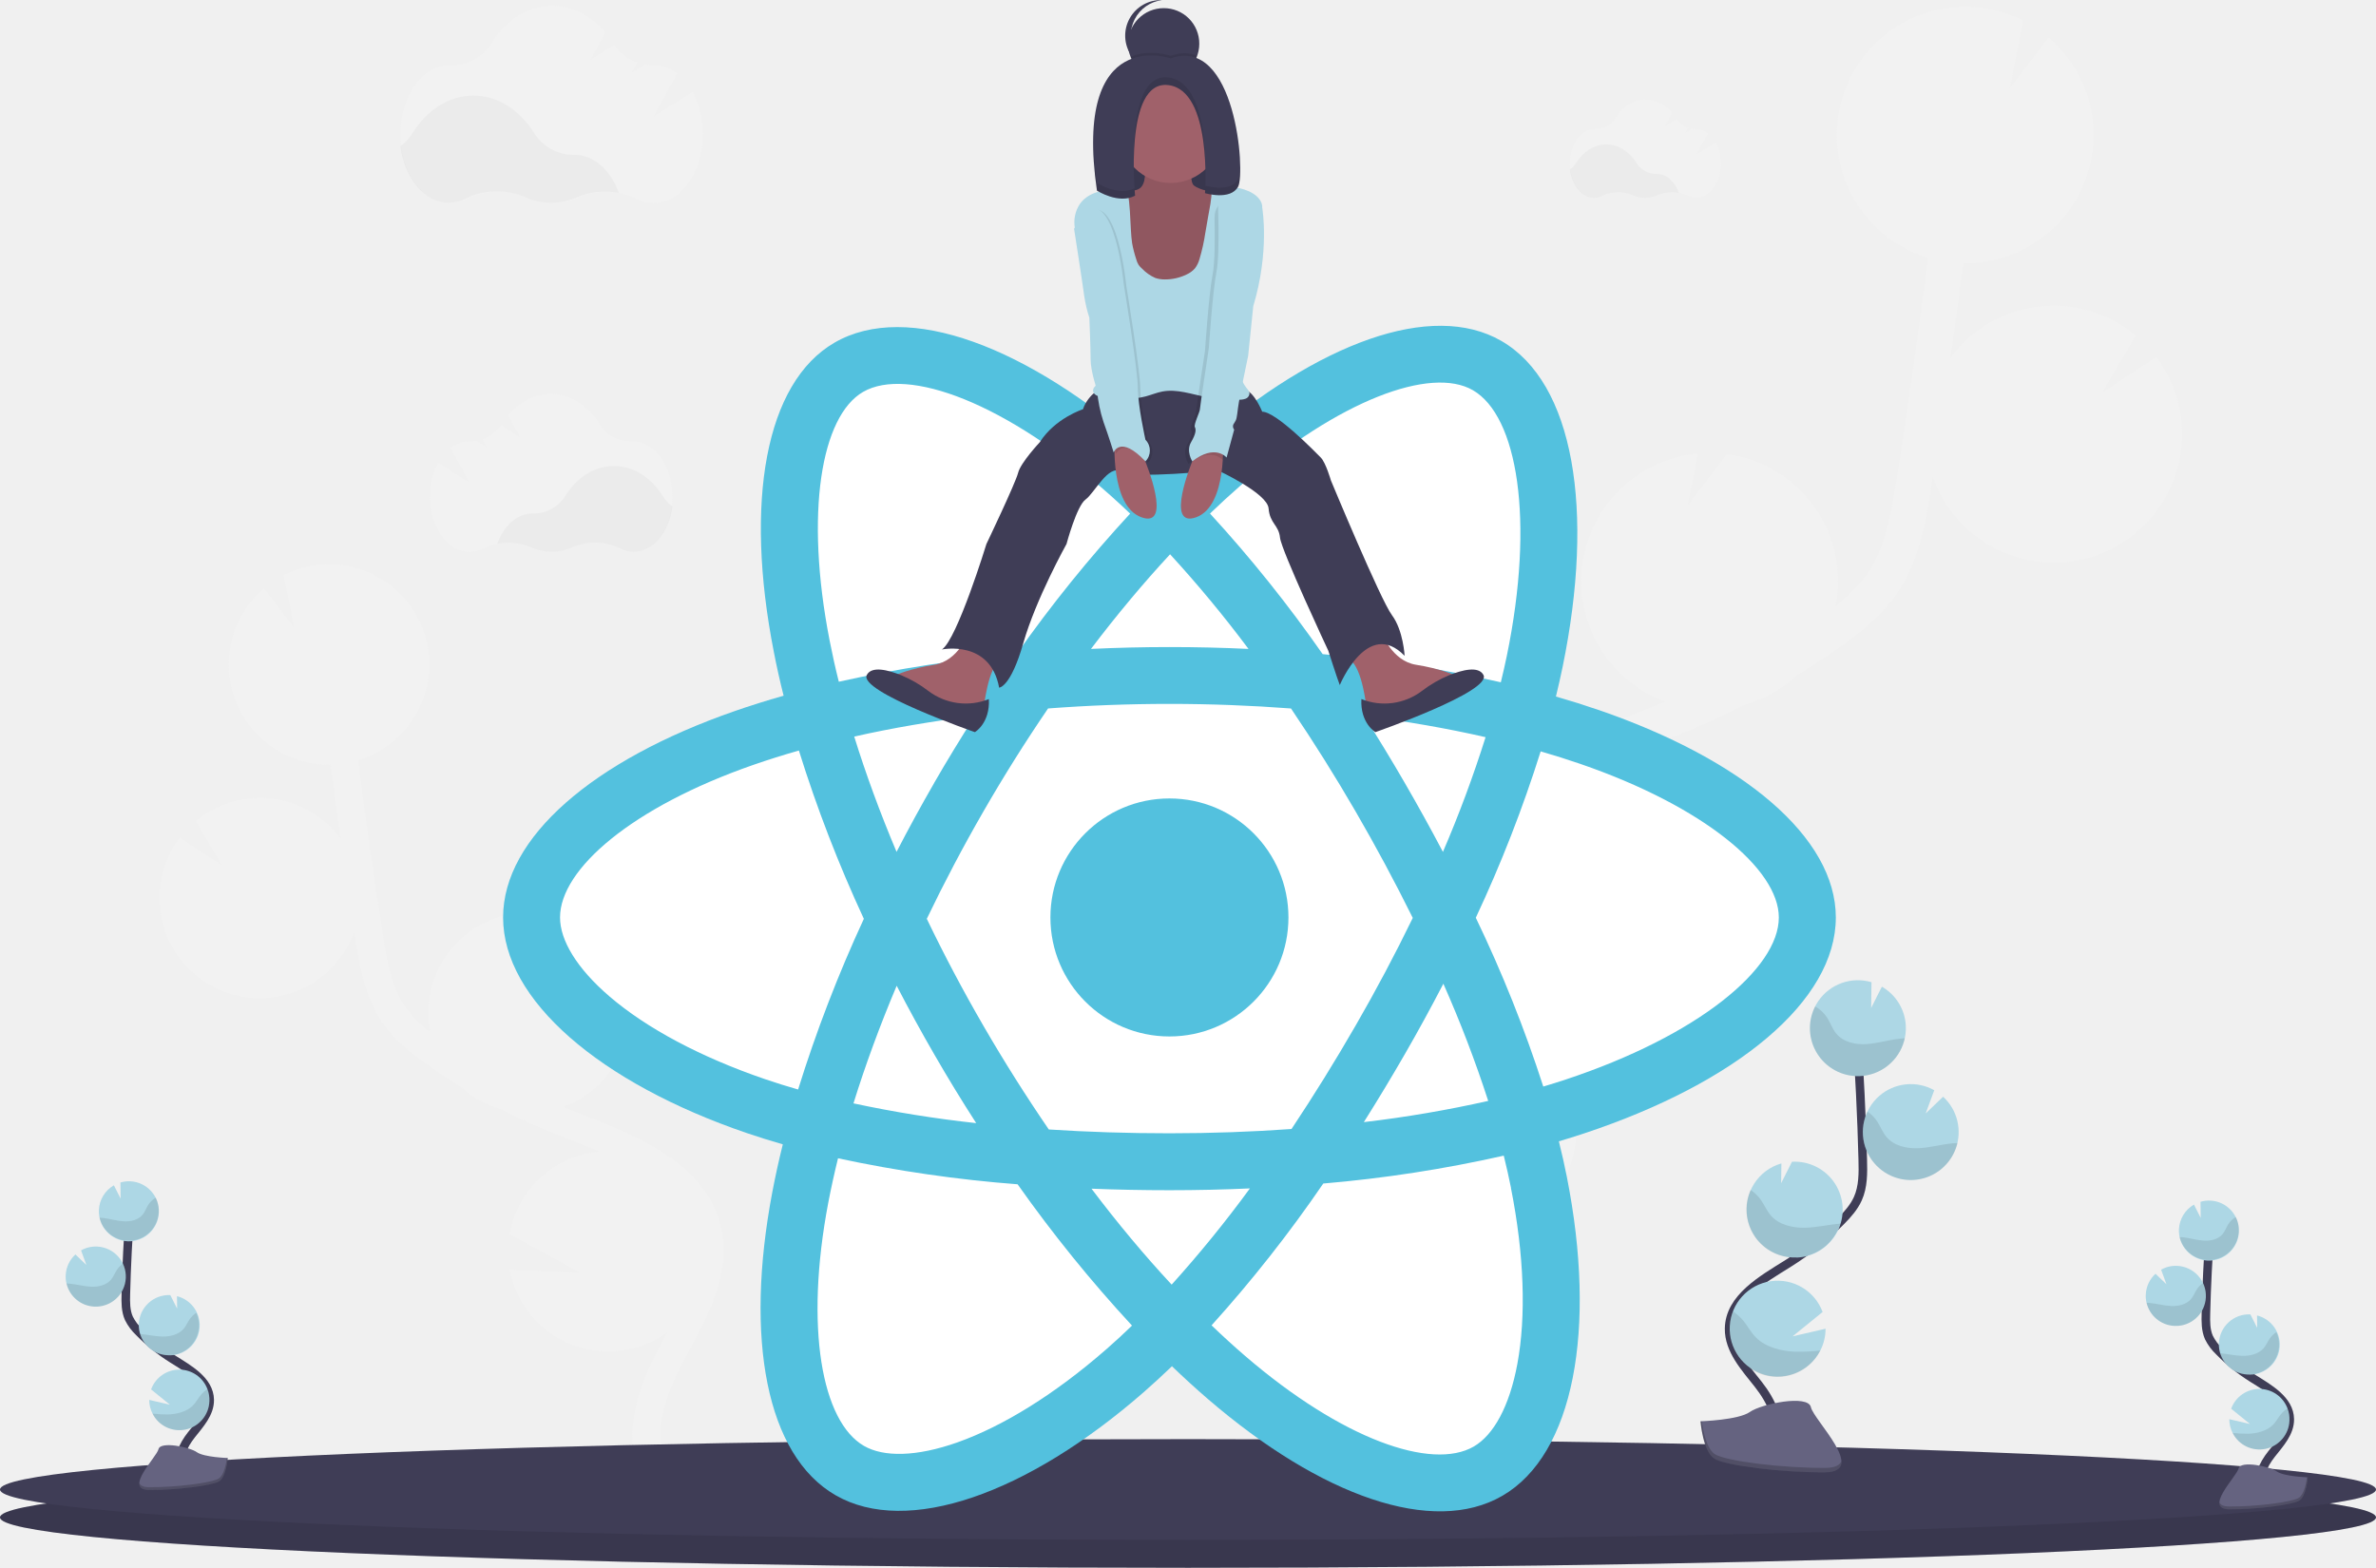
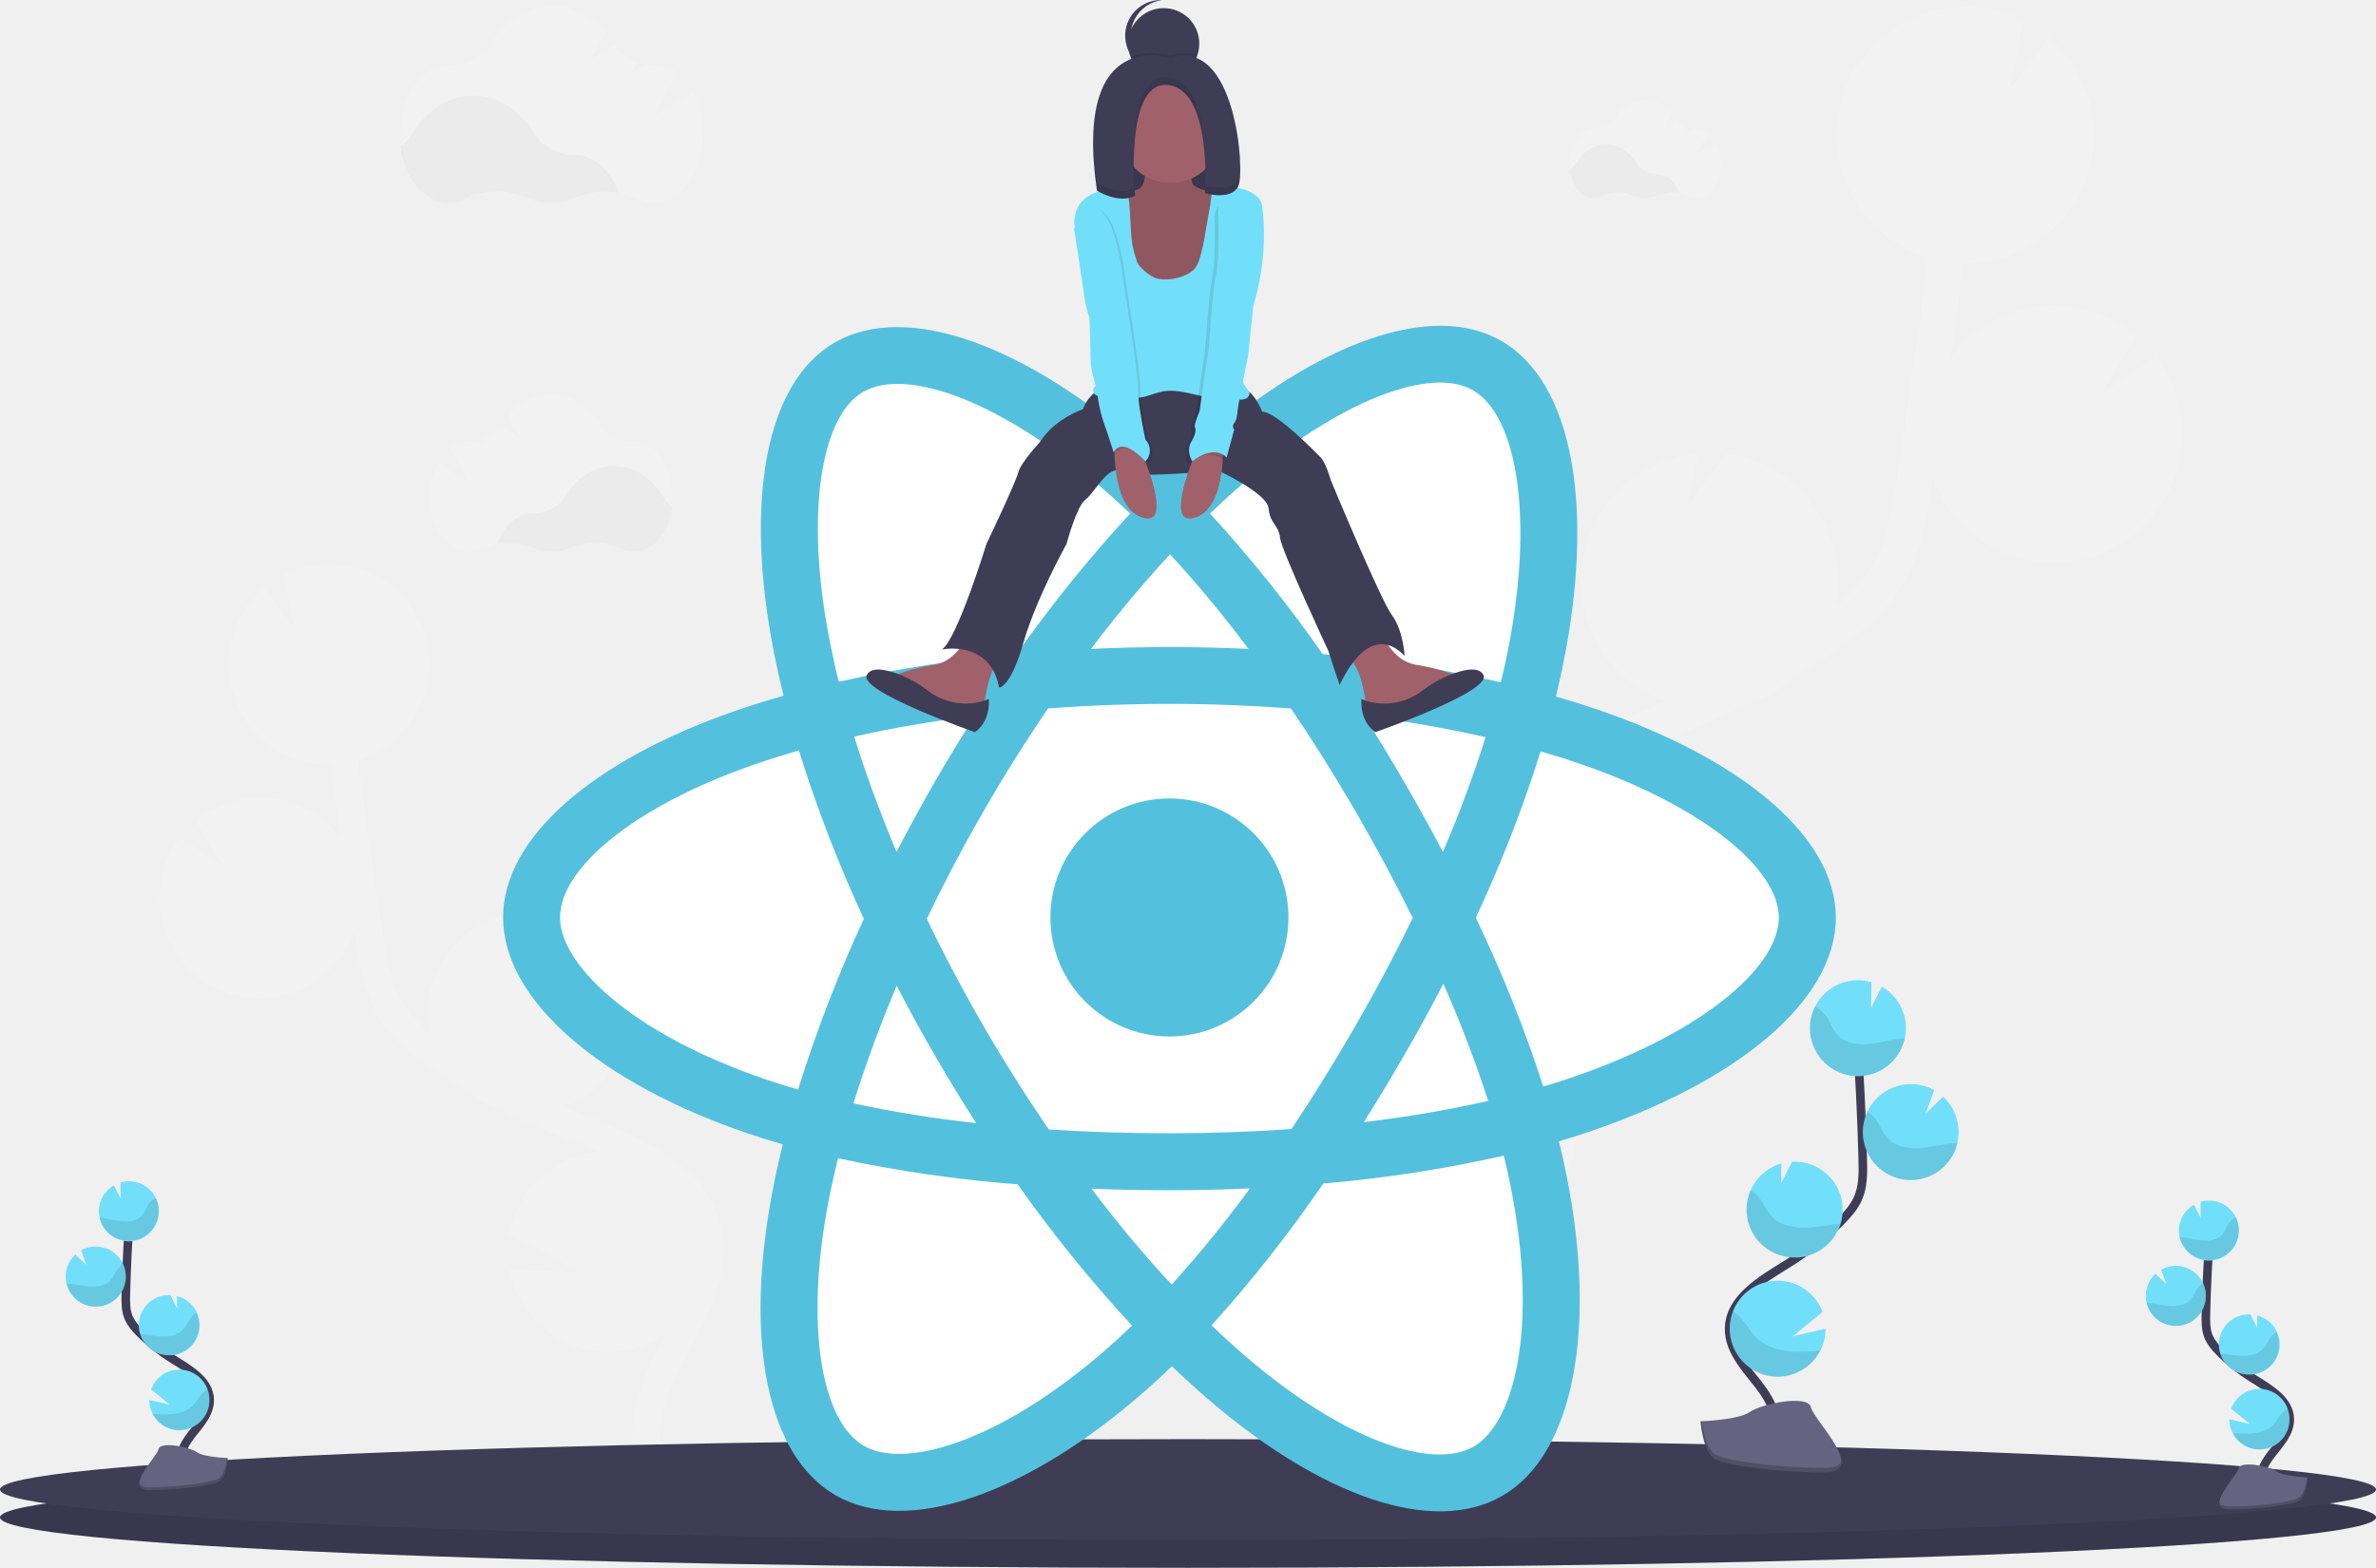
<svg xmlns="http://www.w3.org/2000/svg" id="a75d69e6-d07c-4db3-9c83-72b2470e5561" data-name="Layer 1" width="1108" height="731.18" viewBox="0 0 1108 731.18">
  <path d="M813.68,415.2l6.89-2.7c.66-.26,1.31-.54,2-.81a59.85,59.85,0,0,1,15.28-115.77l-4.8,24.2,18.22-23.92.16,0a59.87,59.87,0,0,1,51.16,67.45c-.15,1.13-.39,2.23-.6,3.34,5.61-4.43,10.87-9.32,14.81-15,8-11.54,10.71-25.76,13.47-43.17,5.47-34.48,10.4-69.34,14.84-104.18a59.83,59.83,0,0,1-42-65.36c.25-1.82.6-3.59,1-5.34.1-.44.2-.88.31-1.31.43-1.69.91-3.35,1.47-5,.09-.27.21-.52.3-.78.5-1.37,1-2.72,1.65-4,.22-.5.44-1,.67-1.47.69-1.43,1.42-2.83,2.22-4.19.27-.45.56-.88.83-1.33.62-1,1.27-2,1.94-2.93.36-.5.71-1,1.08-1.49l.27-.39,0,0a59.81,59.81,0,0,1,74.64-17l-6.24,31.49,18-23.64a59.5,59.5,0,0,1,16.32,68.62h.07c-.17.4-.38.78-.55,1.18-.33.74-.67,1.47-1,2.2-.46.93-1,1.84-1.45,2.74-.38.68-.75,1.36-1.16,2-.59,1-1.23,1.9-1.87,2.83-.38.54-.73,1.1-1.12,1.63-1,1.39-2.12,2.72-3.26,4-.4.45-.83.86-1.25,1.3-.81.86-1.62,1.71-2.48,2.52-.53.5-1.09,1-1.64,1.46-.79.7-1.6,1.38-2.43,2-.59.47-1.19.92-1.79,1.36-.87.63-1.75,1.22-2.64,1.81-.6.39-1.2.78-1.81,1.15-1,.61-2.05,1.17-3.1,1.72-.53.27-1,.57-1.59.83-1.58.77-3.2,1.48-4.85,2.11-.31.12-.64.21-.95.32-1.38.5-2.77,1-4.18,1.35-.61.17-1.23.31-1.85.46-1.15.28-2.31.54-3.48.76q-1,.18-2.07.33c-1.15.17-2.31.3-3.48.4-.69.06-1.37.12-2.07.16-1.26.06-2.53.07-3.8.06a2.08,2.08,0,0,0-.25,0q-2.82,22-5.92,44A59.82,59.82,0,0,1,1042,240.88l-15.68,26.58,25.21-16.59a59.68,59.68,0,0,1,11.5,44.16,58.76,58.76,0,0,1-4.5,15.94,59.83,59.83,0,0,1-111.19-4c-.23,1.48-.45,3-.68,4.46-2.44,15.35-5.47,34.46-16.23,50-7.29,10.56-17.33,18.36-27.09,25.22q-9.52,6.7-19.48,12.77a59.85,59.85,0,0,1-24.53,13.74q-16,8.19-32.69,14.81l-6.95,2.72c-6.25,2.44-12.65,4.94-19,7.6,1,.09,2,.17,3,.3a59.9,59.9,0,0,1,50.86,49.05l-42.31,23.11,42.18-1.89A59.16,59.16,0,0,1,843,534.54a59.87,59.87,0,0,1-82.7,11.74l2.1,3.91c1.4,2.58,2.78,5.15,4.12,7.7,18.33,34.74,19.66,64.74,3.75,84.49l-13-10.45c15.49-19.22,3.2-49.77-5.5-66.27-1.32-2.5-2.68-5-4-7.56C736,536.27,722.65,511.53,728,485.2,736,445.5,779.05,428.7,813.68,415.2Z" transform="translate(-46 -84.41)" fill="#f2f2f2" />
  <path d="M315.6,603.42l-5.38-2.11c-.52-.2-1-.43-1.54-.63a46.75,46.75,0,0,0-11.94-90.42l3.75,18.9-14.22-18.68h-.13a46.76,46.76,0,0,0-40,52.68c.12.89.31,1.74.47,2.61a55.84,55.84,0,0,1-11.56-11.73c-6.23-9-8.37-20.12-10.53-33.71C220.29,493.4,216.45,466.18,213,439a46.72,46.72,0,0,0,32.77-51.05c-.2-1.42-.47-2.8-.79-4.17l-.24-1c-.34-1.32-.71-2.62-1.15-3.88-.07-.21-.16-.41-.24-.61-.39-1.07-.82-2.12-1.28-3.15-.18-.38-.35-.77-.53-1.15-.54-1.11-1.11-2.2-1.73-3.26-.21-.36-.44-.7-.65-1-.49-.78-1-1.55-1.52-2.29-.28-.39-.55-.79-.84-1.17l-.21-.3h0a46.76,46.76,0,0,0-58.29-13.32l4.88,24.6-14.07-18.46a46.48,46.48,0,0,0-12.75,53.59h-.05c.13.31.29.61.43.92.26.58.52,1.15.8,1.72q.54,1.08,1.14,2.13c.29.54.58,1.07.9,1.59.46.75,1,1.48,1.46,2.21.3.42.57.86.88,1.27.8,1.08,1.65,2.12,2.54,3.13.31.35.65.67,1,1,.63.67,1.27,1.33,1.94,2,.41.4.85.77,1.28,1.14q.93.83,1.89,1.59c.46.36.93.71,1.4,1.06.68.49,1.37,1,2.06,1.41.47.31.94.61,1.42.9.79.48,1.6.91,2.42,1.34.42.22.82.45,1.24.66,1.24.6,2.5,1.15,3.79,1.64.24.1.5.16.74.25,1.07.39,2.16.75,3.27,1.06.47.13,1,.24,1.44.35.9.22,1.8.43,2.72.6l1.61.26c.9.13,1.81.23,2.72.31.54.05,1.07.09,1.62.12,1,.05,2,.06,3,.05h.19q2.2,17.22,4.62,34.41a46.71,46.71,0,0,0-67.48-8.14L149.49,488l-19.68-12.95a46.57,46.57,0,0,0-9,34.49A45.8,45.8,0,0,0,124.34,522a46.73,46.73,0,0,0,86.84-3.12c.18,1.15.35,2.32.53,3.48,1.9,12,4.27,26.92,12.67,39.08,5.7,8.24,13.54,14.33,21.16,19.69q7.44,5.24,15.21,10a46.88,46.88,0,0,0,19.16,10.74c8.32,4.26,16.84,8.14,25.54,11.56l5.42,2.13c4.88,1.9,9.88,3.85,14.81,5.93-.78.07-1.57.13-2.36.24A46.77,46.77,0,0,0,283.6,660l33,18-32.94-1.47a46.78,46.78,0,0,0,73.57,29.2c-.55,1-1.09,2-1.64,3.05-1.09,2-2.17,4-3.22,6-14.31,27.13-15.35,50.57-2.92,66l10.13-8.16c-12.1-15-2.5-38.87,4.3-51.76,1-1.95,2.09-3.92,3.16-5.9,9.19-17,19.61-36.37,15.46-56.94C376.29,627.08,342.64,614,315.6,603.42Z" transform="translate(-46 -84.41)" fill="#f2f2f2" />
  <ellipse cx="554" cy="707.68" rx="554" ry="23.5" fill="#3f3d56" />
  <ellipse cx="554" cy="707.68" rx="554" ry="23.5" opacity="0.1" />
  <ellipse cx="554" cy="694.68" rx="554" ry="23.5" fill="#3f3d56" />
  <path d="M131,770.73c-3-5.51.4-12.26,4.28-17.18s8.61-10,8.51-16.29c-.14-9-9.7-14.31-17.33-19.08a84.78,84.78,0,0,1-15.56-12.51,23,23,0,0,1-4.78-6.4c-1.58-3.52-1.53-7.52-1.43-11.38q.5-19.26,1.9-38.48" transform="translate(-46 -84.41)" fill="none" stroke="#3f3d56" stroke-miterlimit="10" stroke-width="4" />
-   <path d="M92.11,648.7a14,14,0,0,1,7-11.49l3.14,6.21-.09-7.52a13.86,13.86,0,0,1,4.62-.56A14,14,0,1,1,92.11,648.7Z" transform="translate(-46 -84.41)" fill="#add7e5" />
-   <path d="M117.14,743.7a14,14,0,0,0,26.5-5.76,13.82,13.82,0,0,0-.91-5.69,14,14,0,0,0-26.27.15l8.77,7.13-9.64-2.24A13.89,13.89,0,0,0,117.14,743.7Z" transform="translate(-46 -84.41)" fill="#add7e5" />
-   <path d="M124.07,716.45a14,14,0,0,0,4.46-27.54l.07,5.79-3.18-6.29h0a14,14,0,0,0-1.31,28.05Z" transform="translate(-46 -84.41)" fill="#add7e5" />
-   <path d="M90,693.78a14,14,0,0,0,1.32-28,13.88,13.88,0,0,0-7.52,1.78l2.48,6.8-5.11-4.9a14,14,0,0,0-4.53,9.69A13.33,13.33,0,0,0,77,683,14,14,0,0,0,90,693.78Z" transform="translate(-46 -84.41)" fill="#add7e5" />
+   <path d="M92.11,648.7a14,14,0,0,1,7-11.49l3.14,6.21-.09-7.52a13.86,13.86,0,0,1,4.62-.56A14,14,0,1,1,92.11,648.7Z" transform="translate(-46 -84.41)" fill="#72dffa" />
+   <path d="M117.14,743.7a14,14,0,0,0,26.5-5.76,13.82,13.82,0,0,0-.91-5.69,14,14,0,0,0-26.27.15l8.77,7.13-9.64-2.24A13.89,13.89,0,0,0,117.14,743.7Z" transform="translate(-46 -84.41)" fill="#72dffa" />
+   <path d="M124.07,716.45a14,14,0,0,0,4.46-27.54l.07,5.79-3.18-6.29h0a14,14,0,0,0-1.31,28.05Z" transform="translate(-46 -84.41)" fill="#72dffa" />
+   <path d="M90,693.78a14,14,0,0,0,1.32-28,13.88,13.88,0,0,0-7.52,1.78l2.48,6.8-5.11-4.9a14,14,0,0,0-4.53,9.69A13.33,13.33,0,0,0,77,683,14,14,0,0,0,90,693.78Z" transform="translate(-46 -84.41)" fill="#72dffa" />
  <path d="M94,652.44c3.24.36,6.39,1.37,9.64,1.57s6.82-.58,8.88-3.1c1.11-1.37,1.66-3.09,2.59-4.57a10.08,10.08,0,0,1,3.54-3.33,14,14,0,1,1-26.24,9.32C92.94,652.35,93.47,652.39,94,652.44Z" transform="translate(-46 -84.41)" opacity="0.1" />
  <path d="M90,693.78a14,14,0,0,0,13.35-20,10.4,10.4,0,0,0-2.82,2.83c-1,1.51-1.61,3.25-2.78,4.64-2.19,2.57-5.92,3.41-9.31,3.25s-6.66-1.11-10-1.42c-.47,0-.94-.08-1.41-.09A14,14,0,0,0,90,693.78Z" transform="translate(-46 -84.41)" opacity="0.1" />
  <path d="M124.07,716.45a14,14,0,0,0,13.47-19.76,11.36,11.36,0,0,0-3,2.85c-1.09,1.54-1.77,3.31-3,4.73-2.36,2.64-6.34,3.57-9.93,3.48s-6.82-.93-10.28-1.19A14,14,0,0,0,124.07,716.45Z" transform="translate(-46 -84.41)" opacity="0.1" />
  <path d="M117.14,743.7a14,14,0,0,0,26.5-5.76,13.82,13.82,0,0,0-.91-5.69,14,14,0,0,0-3.08,2.74c-1.34,1.63-2.21,3.47-3.76,5-2.87,2.82-7.5,4-11.62,4.09A62.35,62.35,0,0,1,117.14,743.7Z" transform="translate(-46 -84.41)" opacity="0.1" />
  <path d="M152.19,764.39s-11.08-.34-14.41-2.72-17-5.22-17.87-1.4-16.65,19-4.14,19.06,29.06-2,32.39-4S152.19,764.39,152.19,764.39Z" transform="translate(-46 -84.41)" fill="#656380" />
  <path d="M115.54,778c12.51.1,29.06-2,32.4-4,2.53-1.54,3.54-7.09,3.88-9.65l.37,0s-.7,8.93-4,11-19.89,4.08-32.39,4c-3.61,0-4.86-1.31-4.79-3.22C111.48,777.26,112.86,778,115.54,778Z" transform="translate(-46 -84.41)" opacity="0.2" />
  <path d="M1101,779.73c-3-5.51.4-12.26,4.28-17.18s8.61-10,8.51-16.29c-.14-9-9.7-14.31-17.33-19.08a84.78,84.78,0,0,1-15.56-12.51,23,23,0,0,1-4.78-6.4c-1.58-3.52-1.53-7.52-1.43-11.38q.49-19.26,1.9-38.48" transform="translate(-46 -84.41)" fill="none" stroke="#3f3d56" stroke-miterlimit="10" stroke-width="4" />
-   <path d="M1062.11,657.7a14,14,0,0,1,7-11.49l3.14,6.21-.09-7.52a13.86,13.86,0,0,1,4.62-.56,14,14,0,1,1-14.68,13.36Z" transform="translate(-46 -84.41)" fill="#add7e5" />
-   <path d="M1087.14,752.7a14,14,0,0,0,26.5-5.76,13.82,13.82,0,0,0-.91-5.69,14,14,0,0,0-26.27.15l8.77,7.13-9.64-2.24A13.89,13.89,0,0,0,1087.14,752.7Z" transform="translate(-46 -84.41)" fill="#add7e5" />
-   <path d="M1094.07,725.45a14,14,0,0,0,4.46-27.54l.07,5.79-3.18-6.29h0a14,14,0,0,0-1.31,28.05Z" transform="translate(-46 -84.41)" fill="#add7e5" />
-   <path d="M1060,702.78a14,14,0,0,0,1.32-28,13.88,13.88,0,0,0-7.52,1.78l2.48,6.8-5.11-4.9a14,14,0,0,0-4.53,9.69A13.33,13.33,0,0,0,1047,692,14,14,0,0,0,1060,702.78Z" transform="translate(-46 -84.41)" fill="#add7e5" />
+   <path d="M1062.11,657.7a14,14,0,0,1,7-11.49l3.14,6.21-.09-7.52a13.86,13.86,0,0,1,4.62-.56,14,14,0,1,1-14.68,13.36Z" transform="translate(-46 -84.41)" fill="#72dffa" />
+   <path d="M1087.14,752.7a14,14,0,0,0,26.5-5.76,13.82,13.82,0,0,0-.91-5.69,14,14,0,0,0-26.27.15l8.77,7.13-9.64-2.24A13.89,13.89,0,0,0,1087.14,752.7Z" transform="translate(-46 -84.41)" fill="#72dffa" />
+   <path d="M1094.07,725.45a14,14,0,0,0,4.46-27.54l.07,5.79-3.18-6.29h0a14,14,0,0,0-1.31,28.05Z" transform="translate(-46 -84.41)" fill="#72dffa" />
+   <path d="M1060,702.78a14,14,0,0,0,1.32-28,13.88,13.88,0,0,0-7.52,1.78l2.48,6.8-5.11-4.9a14,14,0,0,0-4.53,9.69A13.33,13.33,0,0,0,1047,692,14,14,0,0,0,1060,702.78Z" transform="translate(-46 -84.41)" fill="#72dffa" />
  <path d="M1064,661.44c3.24.36,6.39,1.37,9.64,1.57s6.82-.58,8.88-3.1c1.11-1.37,1.66-3.09,2.59-4.57a10.08,10.08,0,0,1,3.54-3.33,14,14,0,1,1-26.24,9.32C1062.94,661.35,1063.47,661.39,1064,661.44Z" transform="translate(-46 -84.41)" opacity="0.1" />
  <path d="M1060,702.78a14,14,0,0,0,13.35-20,10.4,10.4,0,0,0-2.82,2.83c-1,1.51-1.61,3.25-2.78,4.64-2.19,2.57-5.92,3.41-9.31,3.25s-6.66-1.11-10-1.42c-.47,0-.94-.08-1.41-.09A14,14,0,0,0,1060,702.78Z" transform="translate(-46 -84.41)" opacity="0.1" />
  <path d="M1094.07,725.45a14,14,0,0,0,13.47-19.76,11.36,11.36,0,0,0-3,2.85c-1.09,1.54-1.77,3.31-3,4.73-2.36,2.64-6.34,3.57-9.93,3.48s-6.82-.93-10.28-1.19A14,14,0,0,0,1094.07,725.45Z" transform="translate(-46 -84.41)" opacity="0.1" />
  <path d="M1087.14,752.7a14,14,0,0,0,26.5-5.76,13.82,13.82,0,0,0-.91-5.69,14,14,0,0,0-3.08,2.74c-1.34,1.63-2.21,3.47-3.76,5-2.87,2.82-7.5,4-11.62,4.09A62.35,62.35,0,0,1,1087.14,752.7Z" transform="translate(-46 -84.41)" opacity="0.1" />
  <path d="M1122.19,773.39s-11.08-.34-14.41-2.72-17-5.22-17.87-1.4-16.65,19-4.14,19.06,29.06-2,32.39-4S1122.19,773.39,1122.19,773.39Z" transform="translate(-46 -84.41)" fill="#656380" />
  <path d="M1085.54,787c12.51.1,29.06-2,32.4-4,2.53-1.54,3.54-7.09,3.88-9.65l.37,0s-.7,8.93-4,11-19.89,4.08-32.39,4c-3.61,0-4.86-1.31-4.79-3.22C1081.48,786.26,1082.86,787,1085.54,787Z" transform="translate(-46 -84.41)" opacity="0.2" />
  <path d="M791.57,415.56q-9.92-3.4-20-6.3,1.66-6.79,3.09-13.65c15.14-73.51,5.24-132.73-28.57-152.22-32.42-18.7-85.44.8-139,47.39q-7.92,6.92-15.47,14.2-5.07-4.85-10.3-9.51C525.21,245.64,469,224.65,435.18,244.2c-32.39,18.75-42,74.42-28.35,144.09q2,10.35,4.59,20.58c-7.95,2.26-15.64,4.67-23,7.24C322.63,439,280.61,475,280.61,512.29c0,38.51,45.11,77.14,113.64,100.56q8.34,2.83,16.8,5.26-2.74,11-4.88,22.18c-13,68.46-2.84,122.82,29.46,141.45C469,801,525,781.2,579.52,733.54c4.31-3.77,8.63-7.77,13-11.95q8.18,7.89,16.79,15.32c52.82,45.45,105,63.81,137.26,45.12,33.33-19.29,44.16-77.69,30.1-148.73q-1.6-8.14-3.73-16.61,5.91-1.74,11.56-3.61c71.24-23.6,117.6-61.76,117.6-100.79,0-37.43-43.38-73.62-110.5-96.73Z" transform="translate(-46 -84.41)" fill="#53c1de" />
  <path d="M776.12,587.88c-3.4,1.13-6.88,2.21-10.44,3.27a621.6,621.6,0,0,0-31.47-78.73,623.06,623.06,0,0,0,30.25-77.58c6.35,1.84,12.53,3.78,18.47,5.83,57.51,19.79,92.59,49.06,92.59,71.62,0,24-37.89,55.21-99.4,75.59ZM750.6,638.46c6.22,31.41,7.1,59.81,3,82-3.7,19.95-11.14,33.25-20.34,38.58-19.59,11.33-61.47-3.4-106.64-42.27q-7.77-6.69-15.63-14.25a624.23,624.23,0,0,0,52.09-66.14,620.2,620.2,0,0,0,84.17-13q1.9,7.68,3.37,15ZM492.48,757.1c-19.14,6.76-34.38,6.95-43.59,1.64-19.6-11.31-27.75-55-16.63-113.5q2-10.37,4.53-20.63a625.79,625.79,0,0,0,83.75,12.13,645.09,645.09,0,0,0,53.35,65.9q-5.79,5.61-11.84,10.91c-24.11,21.08-48.28,36-69.57,43.55ZM402.84,587.73c-30.31-10.36-55.33-23.82-72.49-38.5-15.41-13.2-23.19-26.31-23.19-36.94,0-22.63,33.74-51.5,90-71.11q10.6-3.69,21.39-6.73a637.08,637.08,0,0,0,30.29,78.48,646.29,646.29,0,0,0-30.66,79.6Q410.44,590.32,402.84,587.73Zm30.05-204.54c-11.68-59.69-3.93-104.72,15.59-116,20.79-12,66.76,5.12,115.22,48.15,3.1,2.75,6.21,5.63,9.32,8.6a635.89,635.89,0,0,0-52.93,65.52,648.42,648.42,0,0,0-82.93,12.89q-2.39-9.52-4.27-19.15ZM701,449.38q-9.11-15.74-18.89-31.08c19.83,2.51,38.82,5.83,56.66,9.91a565.54,565.54,0,0,1-19.89,53.51q-8.61-16.35-17.88-32.34ZM591.64,342.91a569.3,569.3,0,0,1,36.57,44.14q-36.71-1.73-73.45,0c12.07-15.92,24.44-30.72,36.88-44.13Zm-110,106.65q-9.15,15.87-17.55,32.14c-7.73-18.33-14.34-36.36-19.74-53.77,17.73-4,36.64-7.21,56.34-9.68Q490.77,433.69,481.62,449.56Zm19.61,158.65A564.64,564.64,0,0,1,444,599c5.49-17.71,12.25-36.13,20.15-54.86q8.43,16.29,17.61,32.16Q491.1,592.49,501.23,608.21Zm91.14,75.33C579.79,670,567.24,655,555,638.79q17.85.71,36.36.71,19,0,37.51-.84A563.94,563.94,0,0,1,592.37,683.54ZM719.08,543.19A562.82,562.82,0,0,1,740,597.85a561.35,561.35,0,0,1-58,9.89q9.85-15.63,19.08-31.63,9.38-16.26,18-32.92Zm-41,19.66q-14.12,24.52-29.81,48.1c-18.44,1.32-37.49,2-56.91,2s-38.15-.6-56.27-1.78Q519,587.67,504.7,563t-26.51-50.08q12.27-25.53,26.43-50.1h0q14.14-24.56,30.13-48c18.49-1.4,37.43-2.13,56.59-2.13s38.22.74,56.69,2.14q15.81,23.37,30,47.81t26.79,49.87q-12.45,25.62-26.71,50.3Zm54.77-296.46c20.81,12,28.9,60.4,15.83,123.87q-1.29,6.19-2.8,12.35a635.74,635.74,0,0,0-83.09-13.13,625.16,625.16,0,0,0-52.53-65.56q7-6.74,14.29-13.11c45.88-39.93,88.76-55.69,108.3-44.42Z" transform="translate(-46 -84.41)" fill="#fff" />
  <path d="M591.34,456.79a55.5,55.5,0,1,1-55.5,55.5,55.49,55.49,0,0,1,55.5-55.5" transform="translate(-46 -84.41)" fill="#53c1de" />
  <path d="M605.26,104.81a16.6,16.6,0,1,1-16.6-16.6A16.52,16.52,0,0,1,605.26,104.81Z" transform="translate(-46 -84.41)" fill="#3f3d56" />
  <path d="M575.4,109a16.62,16.62,0,0,1,12.49-24.54,16.6,16.6,0,1,0,1.41,33.07A16.6,16.6,0,0,1,575.4,109Z" transform="translate(-46 -84.41)" fill="#3f3d56" />
  <rect x="521.91" y="43.52" width="44.47" height="69.37" fill="#3f3d56" />
  <rect x="521.91" y="43.52" width="44.47" height="69.37" opacity="0.1" />
  <path d="M497.66,379.61s-4.75,13.05-16,14.83-17.79,4.74-17.79,4.74l26.68,17.19,14.23-1.78s1.78-18.38,7.71-22.53S497.66,379.61,497.66,379.61Z" transform="translate(-46 -84.41)" fill="#a0616a" />
  <path d="M690.34,379.61s4.75,13.05,16,14.83,17.79,4.74,17.79,4.74l-26.68,17.19-14.23-1.78s-1.78-18.38-7.71-22.53S690.34,379.61,690.34,379.61Z" transform="translate(-46 -84.41)" fill="#a0616a" />
  <path d="M560.5,264.59s-7.11,3.56-9.48,10.68c0,0-13,4.15-20.16,15.41,0,0-8.9,9.49-10.08,14.23S506,338.11,506,338.11s-13.64,44.47-20.75,49.21c0,0,22.53-4.74,26.68,17.79,0,0,5.33,0,11.26-20.75s20.16-46.25,20.16-46.25,4.74-17.78,8.89-20.75,10.67-16.6,16.6-13,45.06-.6,45.06-.6S637,314.4,637.58,321.51s4.74,7.71,5.33,13.64,22.53,52.76,22.53,52.76,4.15,13,5.34,16c0,0,13-31.42,30.24-13.63,0,0-.6-11.86-5.93-19s-28.46-62.84-28.46-62.84-2.37-8.3-4.74-10.67-20.76-21.35-27.28-21.35c0,0-3.55-8.89-7.7-10.08Z" transform="translate(-46 -84.41)" fill="#3f3d56" />
  <path d="M507.14,410.44a28.89,28.89,0,0,1-28.22-3.79,56.37,56.37,0,0,0-12.59-7.3c-6.29-2.54-13.81-4.42-16.1-.17-4.15,7.71,50.39,26.68,50.39,26.68S507.74,421.71,507.14,410.44Z" transform="translate(-46 -84.41)" fill="#3f3d56" />
  <path d="M680.86,410.44a28.89,28.89,0,0,0,28.22-3.79,56.37,56.37,0,0,1,12.59-7.3c6.29-2.54,13.81-4.42,16.1-.17,4.15,7.71-50.39,26.68-50.39,26.68S680.26,421.71,680.86,410.44Z" transform="translate(-46 -84.41)" fill="#3f3d56" />
  <path d="M579.88,167.08c-.22,2.06-.9,4.29-2.66,5.38-1.44.9-3.26.83-4.92,1.17a11.46,11.46,0,0,0-7.82,6.77,17.51,17.51,0,0,0-.75,10.55,39.22,39.22,0,0,0,1.52,5.06c1.74,4.92,3.84,9.8,7.09,13.89a59,59,0,0,0,9.3,8.77c2.11,1.72,4.29,3.47,6.89,4.28a21.75,21.75,0,0,0,5.4.72c2.25.1,4.65.17,6.6-.95,3-1.73,3.89-5.55,5.52-8.62,1.38-2.6,3.44-4.81,4.73-7.46a29.49,29.49,0,0,0,2-6.52l2.77-12.3c1-4.47,1.92-9.51-.59-13.34a2.28,2.28,0,0,0-.74-.77,2.79,2.79,0,0,0-1.52-.15,16.44,16.44,0,0,1-9.15-2.09,3.93,3.93,0,0,1-1.15-.9,4.72,4.72,0,0,1-.7-2.12,22.2,22.2,0,0,0-1.28-4.45,3,3,0,0,0-.87-1.34,3.15,3.15,0,0,0-1.41-.47,114.47,114.47,0,0,0-12.93-1.35c-1.42-.07-3.56-.64-4.54.62S580,165.58,579.88,167.08Z" transform="translate(-46 -84.41)" fill="#a0616a" />
  <path d="M579.88,167.08c-.22,2.06-.9,4.29-2.66,5.38-1.44.9-3.26.83-4.92,1.17a11.46,11.46,0,0,0-7.82,6.77,17.51,17.51,0,0,0-.75,10.55,39.22,39.22,0,0,0,1.52,5.06c1.74,4.92,3.84,9.8,7.09,13.89a59,59,0,0,0,9.3,8.77c2.11,1.72,4.29,3.47,6.89,4.28a21.75,21.75,0,0,0,5.4.72c2.25.1,4.65.17,6.6-.95,3-1.73,3.89-5.55,5.52-8.62,1.38-2.6,3.44-4.81,4.73-7.46a29.49,29.49,0,0,0,2-6.52l2.77-12.3c1-4.47,1.92-9.51-.59-13.34a2.28,2.28,0,0,0-.74-.77,2.79,2.79,0,0,0-1.52-.15,16.44,16.44,0,0,1-9.15-2.09,3.93,3.93,0,0,1-1.15-.9,4.72,4.72,0,0,1-.7-2.12,22.2,22.2,0,0,0-1.28-4.45,3,3,0,0,0-.87-1.34,3.15,3.15,0,0,0-1.41-.47,114.47,114.47,0,0,0-12.93-1.35c-1.42-.07-3.56-.64-4.54.62S580,165.58,579.88,167.08Z" transform="translate(-46 -84.41)" opacity="0.1" />
-   <path d="M571.85,174.15a26.93,26.93,0,0,0-7.13-1.12c-5.72-.14-11.84,1.83-15.14,6.5A15.34,15.34,0,0,0,547.29,191a23.57,23.57,0,0,0,5.2,10.66,32,32,0,0,1,4,5.24c1.58,3,1.63,6.59,2.06,10,1,8.12,4.46,15.75,5.83,23.82s.19,17.42-6.18,22.55c-1.07.86-2.37,1.77-2.46,3.14-.14,2.19,2.71,3.12,4.9,3.33,6.55.62,13.27,1.23,19.63-.46,2.63-.7,5.17-1.79,7.85-2.29,6.8-1.27,13.64,1.34,20.45,2.59a90.61,90.61,0,0,0,14.91,1.21,7.94,7.94,0,0,0,3.43-.45,2.75,2.75,0,0,0,1.74-2.74,4.76,4.76,0,0,0-1.18-2c-3.44-4.25-4.49-9.9-5.43-15.29l-3.15-18.11c-1.69-9.68-3.26-20.2,1.32-28.89,3.29-6.25,9.36-10.65,12.83-16.8a9.84,9.84,0,0,0,1.55-6.28c-.52-3.09-3.31-5.3-6.17-6.59A23.21,23.21,0,0,0,611,173c.1,4.33-1,8.71-1.71,13l-1.21,7a88.83,88.83,0,0,1-2.71,12.2,12.85,12.85,0,0,1-2.17,4.42,11.43,11.43,0,0,1-3.83,2.79,22.83,22.83,0,0,1-10.14,2.32,13.54,13.54,0,0,1-4.48-.69,19,19,0,0,1-6.17-4.34,10.11,10.11,0,0,1-1.63-1.77,9.93,9.93,0,0,1-1.11-2.67,55.42,55.42,0,0,1-1.91-7.48c-.3-1.94-.4-3.91-.54-5.87C573,186.12,573,179.72,571.85,174.15Z" transform="translate(-46 -84.41)" fill="#add7e5" />
+   <path d="M571.85,174.15a26.93,26.93,0,0,0-7.13-1.12c-5.72-.14-11.84,1.83-15.14,6.5A15.34,15.34,0,0,0,547.29,191a23.57,23.57,0,0,0,5.2,10.66,32,32,0,0,1,4,5.24c1.58,3,1.63,6.59,2.06,10,1,8.12,4.46,15.75,5.83,23.82s.19,17.42-6.18,22.55c-1.07.86-2.37,1.77-2.46,3.14-.14,2.19,2.71,3.12,4.9,3.33,6.55.62,13.27,1.23,19.63-.46,2.63-.7,5.17-1.79,7.85-2.29,6.8-1.27,13.64,1.34,20.45,2.59a90.61,90.61,0,0,0,14.91,1.21,7.94,7.94,0,0,0,3.43-.45,2.75,2.75,0,0,0,1.74-2.74,4.76,4.76,0,0,0-1.18-2c-3.44-4.25-4.49-9.9-5.43-15.29l-3.15-18.11c-1.69-9.68-3.26-20.2,1.32-28.89,3.29-6.25,9.36-10.65,12.83-16.8a9.84,9.84,0,0,0,1.55-6.28c-.52-3.09-3.31-5.3-6.17-6.59A23.21,23.21,0,0,0,611,173c.1,4.33-1,8.71-1.71,13l-1.21,7a88.83,88.83,0,0,1-2.71,12.2,12.85,12.85,0,0,1-2.17,4.42,11.43,11.43,0,0,1-3.83,2.79,22.83,22.83,0,0,1-10.14,2.32,13.54,13.54,0,0,1-4.48-.69,19,19,0,0,1-6.17-4.34,10.11,10.11,0,0,1-1.63-1.77,9.93,9.93,0,0,1-1.11-2.67,55.42,55.42,0,0,1-1.91-7.48c-.3-1.94-.4-3.91-.54-5.87C573,186.12,573,179.72,571.85,174.15Z" transform="translate(-46 -84.41)" fill="#72dffa" />
  <path d="M565.84,288.9s-2.37,31.43,12.45,36.76,1.78-26.09,1.78-26.09l-4.75-9.48Z" transform="translate(-46 -84.41)" fill="#a0616a" />
  <path d="M616.23,288.9s2.37,31.43-12.45,36.76S602,299.57,602,299.57l4.75-9.48Z" transform="translate(-46 -84.41)" fill="#a0616a" />
  <path d="M552.79,184l-4.74,7.71s4.15,26.68,4.74,31.42a62.2,62.2,0,0,0,2.38,10.08s.59,14.23.59,19.57,3,14.23,3,14.23a64.82,64.82,0,0,0,3,14.82c2.37,6.52,4.74,14.23,4.74,14.23s3-8.3,14.82,4.15a7.18,7.18,0,0,0,0-10.08s-3.55-16-3.55-24.31-6.53-48-6.53-48S567,172.7,552.79,184Z" transform="translate(-46 -84.41)" opacity="0.1" />
-   <path d="M551.61,183.37l-4.74,7.71s4.15,26.68,4.74,31.42A61.84,61.84,0,0,0,554,232.58s.59,14.23.59,19.56,3,14.23,3,14.23a64.53,64.53,0,0,0,3,14.82c2.37,6.53,4.75,14.23,4.75,14.23s3-8.3,14.82,4.15a7.18,7.18,0,0,0,0-10.07s-3.56-16-3.56-24.31-6.52-48-6.52-48S565.84,172.1,551.61,183.37Z" transform="translate(-46 -84.41)" fill="#add7e5" />
+   <path d="M551.61,183.37l-4.74,7.71s4.15,26.68,4.74,31.42A61.84,61.84,0,0,0,554,232.58s.59,14.23.59,19.56,3,14.23,3,14.23a64.53,64.53,0,0,0,3,14.82c2.37,6.53,4.75,14.23,4.75,14.23s3-8.3,14.82,4.15a7.18,7.18,0,0,0,0-10.07s-3.56-16-3.56-24.31-6.52-48-6.52-48S565.84,172.1,551.61,183.37Z" transform="translate(-46 -84.41)" fill="#72dffa" />
  <path d="M629.87,179.22l3,3.53s3.49,20.18-4.22,45.68l-2.37,23.12s-4.15,19.57-4.74,24.31-.59,5.33-1.78,7.11a2.29,2.29,0,0,0,0,3l-3.56,13s-5.33-6.52-16,1.78c0,0-3-4.74-.6-8.89s2.37-5.93,1.78-7.12,2.37-7.11,2.37-8.3S607.93,248,607.93,248s1.78-26.68,3.56-35.57c1.09-5.47,1.07-17.66.88-26.24-.19-8.94,10.63-13.78,17-7.5C629.52,178.85,629.7,179,629.87,179.22Z" transform="translate(-46 -84.41)" opacity="0.1" />
-   <path d="M631.65,178l3,3.53s3.49,20.19-4.22,45.68l-2.37,23.12s-4.15,19.57-4.74,24.31-.6,5.34-1.78,7.12a2.28,2.28,0,0,0,0,3L618,297.8s-5.33-6.53-16,1.77c0,0-3-4.74-.59-8.89s2.37-5.93,1.78-7.11,2.37-7.12,2.37-8.3,4.15-28.46,4.15-28.46,1.78-26.68,3.56-35.58.59-35.57.59-35.57S623.35,169.14,631.65,178Z" transform="translate(-46 -84.41)" fill="#add7e5" />
+   <path d="M631.65,178l3,3.53s3.49,20.19-4.22,45.68l-2.37,23.12s-4.15,19.57-4.74,24.31-.6,5.34-1.78,7.12a2.28,2.28,0,0,0,0,3L618,297.8s-5.33-6.53-16,1.77c0,0-3-4.74-.59-8.89s2.37-5.93,1.78-7.11,2.37-7.12,2.37-8.3,4.15-28.46,4.15-28.46,1.78-26.68,3.56-35.58.59-35.57.59-35.57S623.35,169.14,631.65,178Z" transform="translate(-46 -84.41)" fill="#72dffa" />
  <circle cx="545.92" cy="61.61" r="23.72" fill="#a0616a" />
  <path d="M604.29,110.41a16.6,16.6,0,0,1-31.09.44c9.26-3.73,18.72-.41,18.72-.41C596.65,108.78,600.75,108.93,604.29,110.41Z" transform="translate(-46 -84.41)" opacity="0.1" />
  <path d="M591.92,111.63s-45.65-16-34.38,61.66c0,0,10.08,6.52,17.78,2.37,0,0-5.33-53.95,15.42-51.58s17.19,50.4,17.19,50.4,11.86,3.55,15.42-3S622.16,101,591.92,111.63Z" transform="translate(-46 -84.41)" fill="#3f3d56" />
  <path d="M590.74,120.52c-14.24-1.62-16.2,23.27-16,39.05.17-15.69,2.81-37,16-35.49,14.81,1.69,17.24,26.66,17.41,40.8C608.32,151.9,606.9,122.37,590.74,120.52Z" transform="translate(-46 -84.41)" opacity="0.1" />
  <path d="M557.54,169.73a159.38,159.38,0,0,1-1.77-20.53,152.12,152.12,0,0,0,1.77,24.09s10.08,6.52,17.78,2.37c0,0-.12-1.28-.26-3.43C567.39,176.1,557.54,169.73,557.54,169.73Z" transform="translate(-46 -84.41)" opacity="0.1" />
  <path d="M623.35,168c-3.32,6.08-13.83,3.41-15.25,3-.07,2.2-.17,3.52-.17,3.52s11.86,3.55,15.42-3c.73-1.34,1.11-5.13,1-10.2C624.25,164.57,623.9,167,623.35,168Z" transform="translate(-46 -84.41)" opacity="0.1" />
  <path d="M872.73,757.37c4.74-8.78-.64-19.54-6.82-27.37s-13.73-16-13.57-26c.23-14.35,15.45-22.81,27.62-30.42a134.77,134.77,0,0,0,24.79-19.93c3-3.05,5.87-6.31,7.62-10.21,2.52-5.6,2.45-12,2.29-18.12q-.79-30.71-3-61.34" transform="translate(-46 -84.41)" fill="none" stroke="#3f3d56" stroke-miterlimit="10" stroke-width="4" />
-   <path d="M934.74,562.9a22.31,22.31,0,0,0-11.16-18.32l-5,9.9.15-12a22.37,22.37,0,1,0,16,20.41Z" transform="translate(-46 -84.41)" fill="#add7e5" />
-   <path d="M894.86,714.29a22.36,22.36,0,1,1,1.08-18l-14,11.37,15.37-3.57A22.25,22.25,0,0,1,894.86,714.29Z" transform="translate(-46 -84.41)" fill="#add7e5" />
-   <path d="M883.81,670.86A22.37,22.37,0,0,1,876.72,627l-.12,9.22,5.06-10h.06a22.37,22.37,0,1,1,2.09,44.69Z" transform="translate(-46 -84.41)" fill="#add7e5" />
-   <path d="M938.11,634.73A22.37,22.37,0,1,1,948,592.87l-4,10.83,8.13-7.8a22.37,22.37,0,0,1-14.07,38.83Z" transform="translate(-46 -84.41)" fill="#add7e5" />
+   <path d="M934.74,562.9a22.31,22.31,0,0,0-11.16-18.32l-5,9.9.15-12a22.37,22.37,0,1,0,16,20.41Z" transform="translate(-46 -84.41)" fill="#72dffa" />
+   <path d="M894.86,714.29a22.36,22.36,0,1,1,1.08-18l-14,11.37,15.37-3.57A22.25,22.25,0,0,1,894.86,714.29Z" transform="translate(-46 -84.41)" fill="#72dffa" />
+   <path d="M883.81,670.86A22.37,22.37,0,0,1,876.72,627l-.12,9.22,5.06-10h.06a22.37,22.37,0,1,1,2.09,44.69Z" transform="translate(-46 -84.41)" fill="#72dffa" />
+   <path d="M938.11,634.73A22.37,22.37,0,1,1,948,592.87l-4,10.83,8.13-7.8a22.37,22.37,0,0,1-14.07,38.83Z" transform="translate(-46 -84.41)" fill="#72dffa" />
  <path d="M931.74,568.86c-5.17.57-10.19,2.18-15.37,2.5s-10.87-.92-14.14-5c-1.77-2.17-2.65-4.91-4.14-7.28a16,16,0,0,0-5.63-5.3,22.37,22.37,0,1,0,41.81,14.84C933.42,568.71,932.58,568.77,931.74,568.86Z" transform="translate(-46 -84.41)" opacity="0.1" />
  <path d="M938.11,634.73a22.39,22.39,0,0,1-21.28-31.91,16.37,16.37,0,0,1,4.5,4.51c1.59,2.4,2.56,5.18,4.43,7.39,3.48,4.09,9.44,5.43,14.84,5.19s10.6-1.78,16-2.28c.75-.06,1.5-.11,2.26-.13A22.37,22.37,0,0,1,938.11,634.73Z" transform="translate(-46 -84.41)" opacity="0.1" />
  <path d="M883.81,670.86a22.37,22.37,0,0,1-21.46-31.49,17.83,17.83,0,0,1,4.73,4.55c1.74,2.45,2.82,5.27,4.86,7.54,3.77,4.2,10.11,5.68,15.83,5.54,5.54-.12,10.87-1.48,16.38-1.9A22.36,22.36,0,0,1,883.81,670.86Z" transform="translate(-46 -84.41)" opacity="0.1" />
  <path d="M894.86,714.29A22.37,22.37,0,0,1,854.08,696a22.27,22.27,0,0,1,4.91,4.38c2.13,2.59,3.53,5.53,6,7.94,4.57,4.49,11.95,6.34,18.52,6.51A97.1,97.1,0,0,0,894.86,714.29Z" transform="translate(-46 -84.41)" opacity="0.1" />
  <path d="M839,747.26s17.65-.54,23-4.33,27.16-8.31,28.48-2.24,26.53,30.22,6.6,30.38-46.31-3.1-51.62-6.34S839,747.26,839,747.26Z" transform="translate(-46 -84.41)" fill="#656380" />
  <path d="M897.4,769c-19.93.16-46.31-3.11-51.62-6.34-4-2.47-5.65-11.3-6.19-15.38l-.59,0s1.12,14.24,6.43,17.47,31.69,6.5,51.62,6.34c5.75,0,7.74-2.09,7.63-5.12C903.88,767.78,901.69,768.92,897.4,769Z" transform="translate(-46 -84.41)" opacity="0.2" />
  <path d="M369,127.27l-18.25,11.57,11.08-20.15a18,18,0,0,0-11-3.94h-.3a21.58,21.58,0,0,1-3.78-.28l-6.19,3.92,2.65-4.82a22.06,22.06,0,0,1-10.82-8.21l-11.07,7,7-12.72c-6.48-7.77-15.2-12.54-24.81-12.54-11.51,0-21.76,6.85-28.38,17.52a21.24,21.24,0,0,1-18.76,10.12l-.62,0c-12.71,0-23,14.41-23,32.19s10.3,32.18,23,32.18a17.2,17.2,0,0,0,8-2c8.29-4.31,19.17-4.39,27.85-.54a29,29,0,0,0,23.68.05c8.62-3.77,19.37-3.69,27.61.54a17.23,17.23,0,0,0,7.93,2c12.71,0,23-14.41,23-32.18A40.86,40.86,0,0,0,369,127.27Z" transform="translate(-46 -84.41)" fill="#f2f2f2" />
  <path d="M334.59,174.36a34,34,0,0,0-19.72,2.14,29,29,0,0,1-23.67-.05c-8.69-3.85-19.57-3.77-27.86.54a17.2,17.2,0,0,1-8,2c-11.29,0-20.68-11.38-22.64-26.38a21.58,21.58,0,0,0,5.64-6.08C245,135.87,255.21,129,266.72,129s21.64,6.77,28.26,17.32a21.79,21.79,0,0,0,18.76,10.31H314C323,156.64,330.8,163.85,334.59,174.36Z" transform="translate(-46 -84.41)" opacity="0.03" />
  <path d="M846.07,150.83,837,156.6l5.53-10a9,9,0,0,0-5.51-2h-.14a10.79,10.79,0,0,1-1.89-.14l-3.09,2L833.2,144a11,11,0,0,1-5.4-4.09l-5.52,3.5,3.49-6.34a16.17,16.17,0,0,0-12.37-6.26c-5.75,0-10.86,3.42-14.16,8.74a10.57,10.57,0,0,1-9.36,5h-.31c-6.34,0-11.48,7.19-11.48,16s5.14,16.05,11.48,16.05a8.62,8.62,0,0,0,4-1,16.56,16.56,0,0,1,13.89-.27,14.52,14.52,0,0,0,11.81,0,16.58,16.58,0,0,1,13.77.27,8.61,8.61,0,0,0,4,1c6.34,0,11.48-7.18,11.48-16.05A20.28,20.28,0,0,0,846.07,150.83Z" transform="translate(-46 -84.41)" fill="#f2f2f2" />
  <path d="M828.92,174.32a17,17,0,0,0-9.83,1.07,14.52,14.52,0,0,1-11.81,0,16.58,16.58,0,0,0-13.9.27,8.55,8.55,0,0,1-4,1c-5.64,0-10.32-5.67-11.3-13.15a10.93,10.93,0,0,0,2.82-3c3.3-5.32,8.42-8.73,14.16-8.73s10.79,3.37,14.09,8.63a10.85,10.85,0,0,0,9.36,5.14h.15C823.15,165.48,827,169.08,828.92,174.32Z" transform="translate(-46 -84.41)" opacity="0.03" />
  <path d="M250.34,300.27,265,309.55l-8.88-16.15a14.48,14.48,0,0,1,8.85-3.15h.23a17.08,17.08,0,0,0,3-.22l4.95,3.14L271,289.31a17.78,17.78,0,0,0,8.67-6.58l8.87,5.62L283,278.16c5.19-6.22,12.18-10,19.87-10,9.23,0,17.44,5.48,22.75,14a17,17,0,0,0,15,8.11h.5c10.18,0,18.43,11.54,18.43,25.78s-8.25,25.79-18.43,25.79a13.86,13.86,0,0,1-6.43-1.61,26.59,26.59,0,0,0-22.31-.43,23.28,23.28,0,0,1-19,0,26.64,26.64,0,0,0-22.12.43,13.9,13.9,0,0,1-6.35,1.57c-10.19,0-18.44-11.54-18.44-25.79A32.78,32.78,0,0,1,250.34,300.27Z" transform="translate(-46 -84.41)" fill="#f2f2f2" />
  <path d="M277.89,338a27.36,27.36,0,0,1,15.8,1.72,23.28,23.28,0,0,0,19,0,26.61,26.61,0,0,1,22.32.43,13.82,13.82,0,0,0,6.42,1.61c9.05,0,16.57-9.11,18.14-21.13a17.44,17.44,0,0,1-4.52-4.88c-5.31-8.54-13.52-14-22.75-14s-17.33,5.42-22.64,13.88a17.44,17.44,0,0,1-15,8.25h-.23C287.17,323.81,280.93,329.59,277.89,338Z" transform="translate(-46 -84.41)" opacity="0.03" />
</svg>
